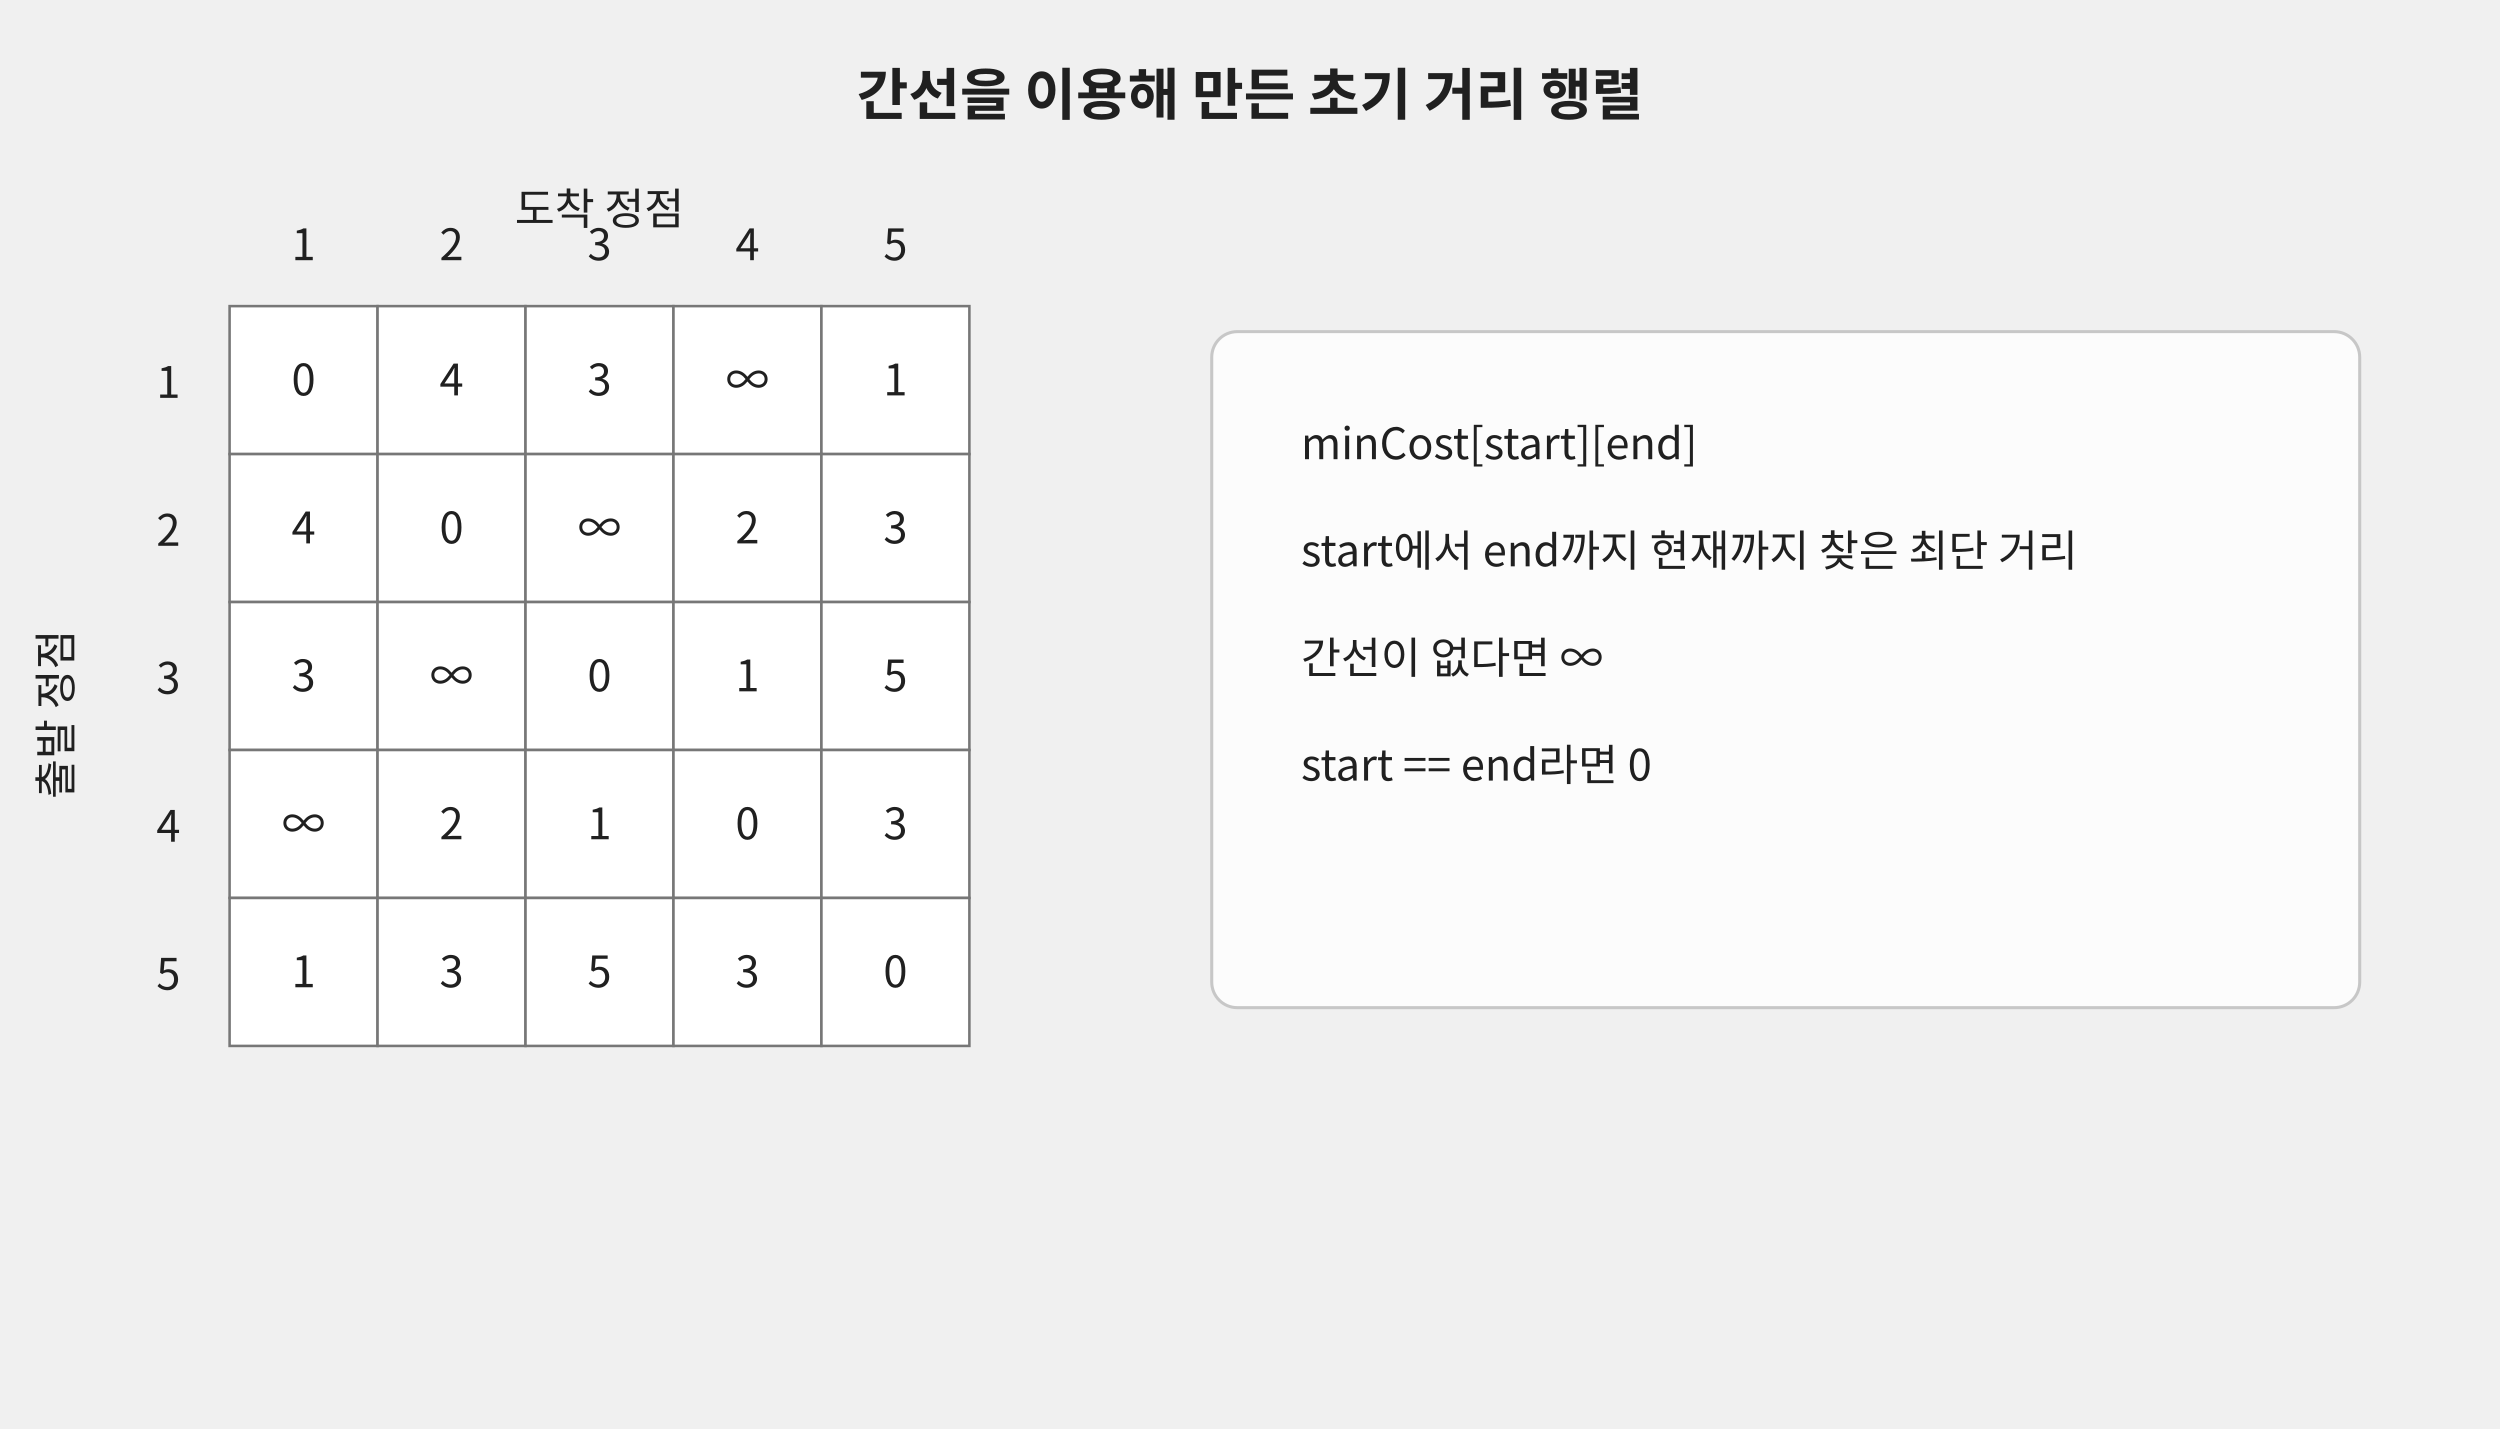
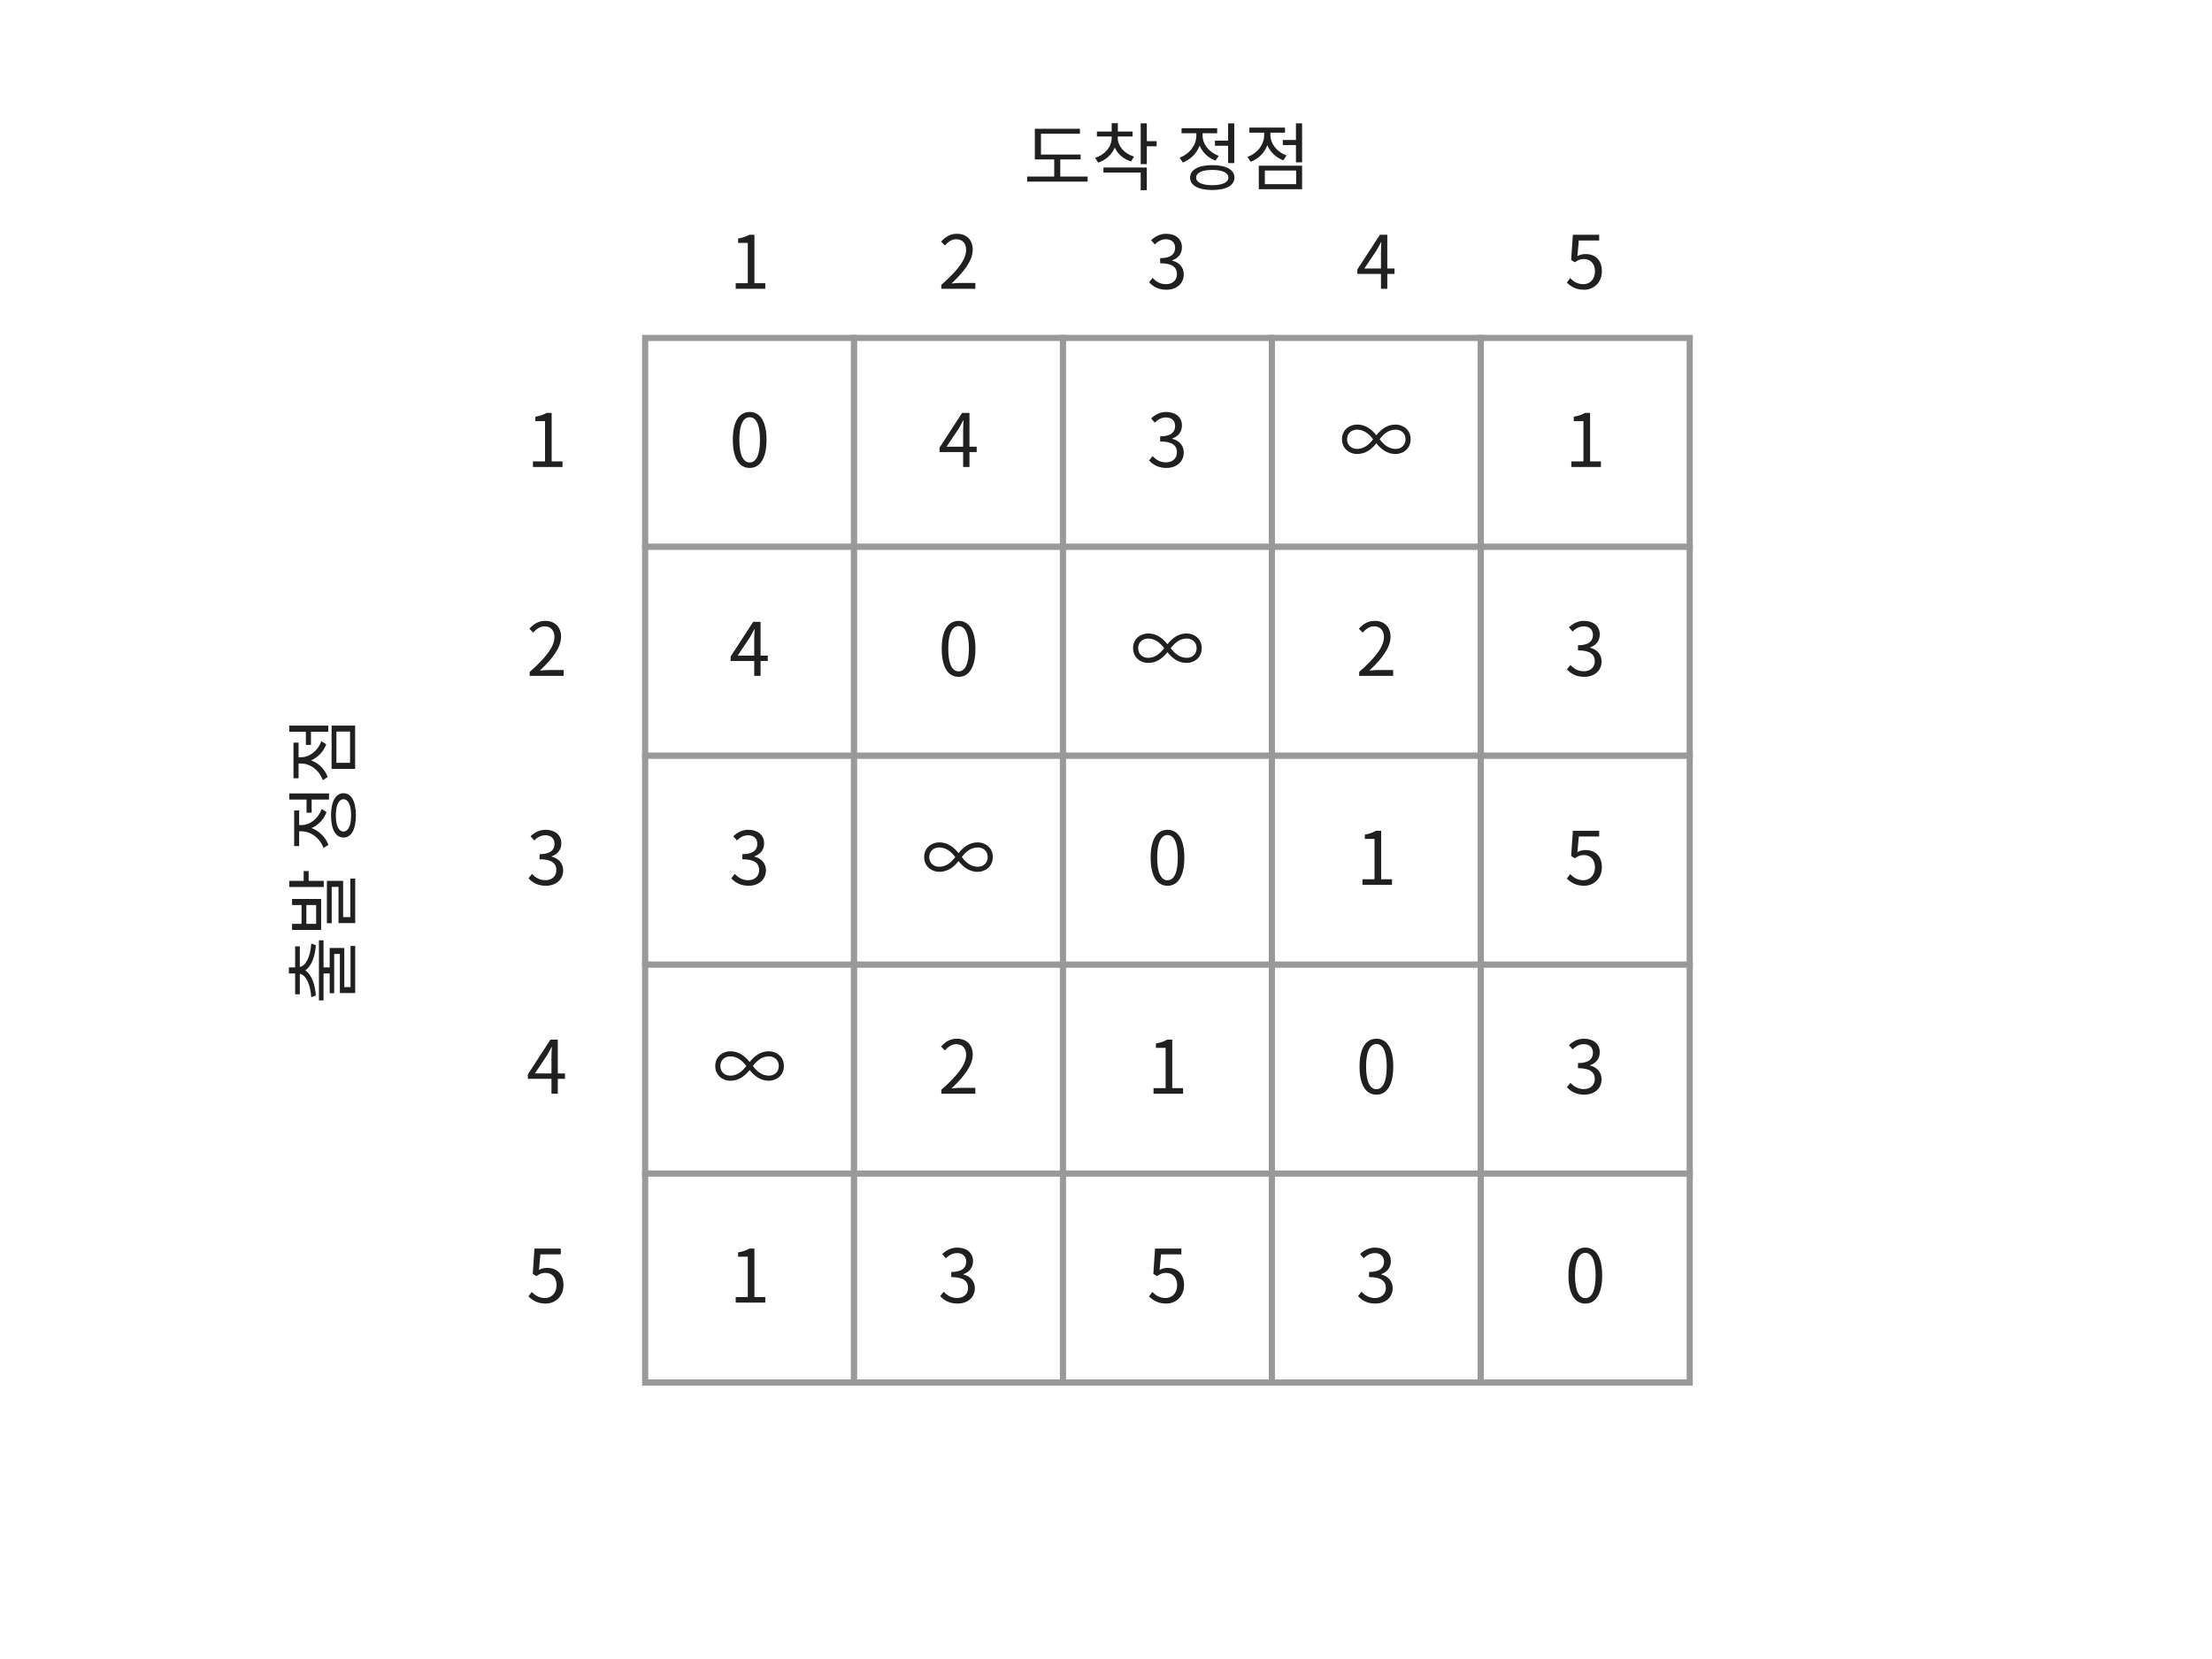
- <svg xmlns="http://www.w3.org/2000/svg" width="980" height="560" viewBox="0 0 980 560">
+ <svg xmlns="http://www.w3.org/2000/svg" width="360" height="270" viewBox="0 0 360 270">
+   <rect width="100%" height="100%" fill="white" />
  <style>
- text { font-family: "Noto Sans CJK KR", "Malgun Gothic", Arial, sans-serif; fill:#202020; }
- .title { font-size:22px; font-weight:700; } .label { font-size:17px; } .small { font-size:14px; fill:#555; }
- .cell { fill:white; stroke:#777; stroke-width:1; } .changed { fill:#e9e9e9; stroke:#202020; stroke-width:2; }
- .node { fill:white; stroke:#555; stroke-width:1.4; } .edge { stroke:#777; stroke-width:1.5; }
- .panel { fill:#fcfcfc; stroke:#c7c7c7; stroke-width:1.2; rx:10; }
+ text{font-family:"Noto Sans CJK KR","Noto Sans KR","Apple SD Gothic Neo","Malgun Gothic",sans-serif;fill:#202020}
+ .axis{font-size:12px}
+ .num{font-size:12px}
+ .cell{fill:white;stroke:#999;stroke-width:1}
+ .cellHi{fill:#e0e0e0;stroke:#202020;stroke-width:1.2}
</style>
-   <text x="490.0" y="45" text-anchor="middle" class="title">간선을 이용해 만든 초기 거리 행렬</text>
-   <text x="235" y="88" text-anchor="middle" class="label">도착 정점</text>
-   <text x="28" y="280" transform="rotate(-90 28 280)" text-anchor="middle" class="label">출발 정점</text>
-   <text x="119.0" y="102" text-anchor="middle" class="label">1</text>
-   <text x="66" y="155.96" text-anchor="middle" class="label">1</text>
-   <text x="177.0" y="102" text-anchor="middle" class="label">2</text>
-   <text x="66" y="213.96" text-anchor="middle" class="label">2</text>
-   <text x="235.0" y="102" text-anchor="middle" class="label">3</text>
-   <text x="66" y="271.96" text-anchor="middle" class="label">3</text>
-   <text x="293.0" y="102" text-anchor="middle" class="label">4</text>
-   <text x="66" y="329.96" text-anchor="middle" class="label">4</text>
-   <text x="351.0" y="102" text-anchor="middle" class="label">5</text>
-   <text x="66" y="387.96" text-anchor="middle" class="label">5</text>
-   <rect x="90" y="120" width="58" height="58" class="cell" />
-   <text x="119.0" y="155.0" text-anchor="middle" class="label">0</text>
-   <rect x="148" y="120" width="58" height="58" class="cell" />
-   <text x="177.0" y="155.0" text-anchor="middle" class="label">4</text>
-   <rect x="206" y="120" width="58" height="58" class="cell" />
-   <text x="235.0" y="155.0" text-anchor="middle" class="label">3</text>
-   <rect x="264" y="120" width="58" height="58" class="cell" />
-   <text x="293.0" y="155.0" text-anchor="middle" class="label">∞</text>
-   <rect x="322" y="120" width="58" height="58" class="cell" />
-   <text x="351.0" y="155.0" text-anchor="middle" class="label">1</text>
-   <rect x="90" y="178" width="58" height="58" class="cell" />
-   <text x="119.0" y="213.0" text-anchor="middle" class="label">4</text>
-   <rect x="148" y="178" width="58" height="58" class="cell" />
-   <text x="177.0" y="213.0" text-anchor="middle" class="label">0</text>
-   <rect x="206" y="178" width="58" height="58" class="cell" />
-   <text x="235.0" y="213.0" text-anchor="middle" class="label">∞</text>
-   <rect x="264" y="178" width="58" height="58" class="cell" />
-   <text x="293.0" y="213.0" text-anchor="middle" class="label">2</text>
-   <rect x="322" y="178" width="58" height="58" class="cell" />
-   <text x="351.0" y="213.0" text-anchor="middle" class="label">3</text>
-   <rect x="90" y="236" width="58" height="58" class="cell" />
-   <text x="119.0" y="271.0" text-anchor="middle" class="label">3</text>
-   <rect x="148" y="236" width="58" height="58" class="cell" />
-   <text x="177.0" y="271.0" text-anchor="middle" class="label">∞</text>
-   <rect x="206" y="236" width="58" height="58" class="cell" />
-   <text x="235.0" y="271.0" text-anchor="middle" class="label">0</text>
-   <rect x="264" y="236" width="58" height="58" class="cell" />
-   <text x="293.0" y="271.0" text-anchor="middle" class="label">1</text>
-   <rect x="322" y="236" width="58" height="58" class="cell" />
-   <text x="351.0" y="271.0" text-anchor="middle" class="label">5</text>
-   <rect x="90" y="294" width="58" height="58" class="cell" />
-   <text x="119.0" y="329.0" text-anchor="middle" class="label">∞</text>
-   <rect x="148" y="294" width="58" height="58" class="cell" />
-   <text x="177.0" y="329.0" text-anchor="middle" class="label">2</text>
-   <rect x="206" y="294" width="58" height="58" class="cell" />
-   <text x="235.0" y="329.0" text-anchor="middle" class="label">1</text>
-   <rect x="264" y="294" width="58" height="58" class="cell" />
-   <text x="293.0" y="329.0" text-anchor="middle" class="label">0</text>
-   <rect x="322" y="294" width="58" height="58" class="cell" />
-   <text x="351.0" y="329.0" text-anchor="middle" class="label">3</text>
-   <rect x="90" y="352" width="58" height="58" class="cell" />
-   <text x="119.0" y="387.0" text-anchor="middle" class="label">1</text>
-   <rect x="148" y="352" width="58" height="58" class="cell" />
-   <text x="177.0" y="387.0" text-anchor="middle" class="label">3</text>
-   <rect x="206" y="352" width="58" height="58" class="cell" />
-   <text x="235.0" y="387.0" text-anchor="middle" class="label">5</text>
-   <rect x="264" y="352" width="58" height="58" class="cell" />
-   <text x="293.0" y="387.0" text-anchor="middle" class="label">3</text>
-   <rect x="322" y="352" width="58" height="58" class="cell" />
-   <text x="351.0" y="387.0" text-anchor="middle" class="label">0</text>
-   <rect x="475" y="130" width="450" height="265" class="panel" />
-   <text x="510" y="180" class="label">minCost[start][end]</text>
-   <text x="510" y="222" class="label">start에서 end까지 현재까지 찾은 최단 거리</text>
-   <text x="510" y="264" class="label">간선이 없다면 ∞</text>
-   <text x="510" y="306" class="label">start == end라면 0</text>
+   <text x="190.0" y="30" text-anchor="middle" class="axis">도착 정점</text>
+   <text x="57" y="140.0" text-anchor="middle" class="axis" transform="rotate(-90 57 140.0)">출발 정점</text>
+   <text x="122.0" y="47" text-anchor="middle" class="num">1</text>
+   <text x="89" y="76.0" text-anchor="middle" class="num">1</text>
+   <text x="156.0" y="47" text-anchor="middle" class="num">2</text>
+   <text x="89" y="110.0" text-anchor="middle" class="num">2</text>
+   <text x="190.0" y="47" text-anchor="middle" class="num">3</text>
+   <text x="89" y="144.0" text-anchor="middle" class="num">3</text>
+   <text x="224.0" y="47" text-anchor="middle" class="num">4</text>
+   <text x="89" y="178.0" text-anchor="middle" class="num">4</text>
+   <text x="258.0" y="47" text-anchor="middle" class="num">5</text>
+   <text x="89" y="212.0" text-anchor="middle" class="num">5</text>
+   <rect x="105" y="55" width="34" height="34" class="cell" />
+   <text x="122.0" y="76.0" text-anchor="middle" class="num">0</text>
+   <rect x="139" y="55" width="34" height="34" class="cell" />
+   <text x="156.0" y="76.0" text-anchor="middle" class="num">4</text>
+   <rect x="173" y="55" width="34" height="34" class="cell" />
+   <text x="190.0" y="76.0" text-anchor="middle" class="num">3</text>
+   <rect x="207" y="55" width="34" height="34" class="cell" />
+   <text x="224.0" y="76.0" text-anchor="middle" class="num">∞</text>
+   <rect x="241" y="55" width="34" height="34" class="cell" />
+   <text x="258.0" y="76.0" text-anchor="middle" class="num">1</text>
+   <rect x="105" y="89" width="34" height="34" class="cell" />
+   <text x="122.0" y="110.0" text-anchor="middle" class="num">4</text>
+   <rect x="139" y="89" width="34" height="34" class="cell" />
+   <text x="156.0" y="110.0" text-anchor="middle" class="num">0</text>
+   <rect x="173" y="89" width="34" height="34" class="cell" />
+   <text x="190.0" y="110.0" text-anchor="middle" class="num">∞</text>
+   <rect x="207" y="89" width="34" height="34" class="cell" />
+   <text x="224.0" y="110.0" text-anchor="middle" class="num">2</text>
+   <rect x="241" y="89" width="34" height="34" class="cell" />
+   <text x="258.0" y="110.0" text-anchor="middle" class="num">3</text>
+   <rect x="105" y="123" width="34" height="34" class="cell" />
+   <text x="122.0" y="144.0" text-anchor="middle" class="num">3</text>
+   <rect x="139" y="123" width="34" height="34" class="cell" />
+   <text x="156.0" y="144.0" text-anchor="middle" class="num">∞</text>
+   <rect x="173" y="123" width="34" height="34" class="cell" />
+   <text x="190.0" y="144.0" text-anchor="middle" class="num">0</text>
+   <rect x="207" y="123" width="34" height="34" class="cell" />
+   <text x="224.0" y="144.0" text-anchor="middle" class="num">1</text>
+   <rect x="241" y="123" width="34" height="34" class="cell" />
+   <text x="258.0" y="144.0" text-anchor="middle" class="num">5</text>
+   <rect x="105" y="157" width="34" height="34" class="cell" />
+   <text x="122.0" y="178.0" text-anchor="middle" class="num">∞</text>
+   <rect x="139" y="157" width="34" height="34" class="cell" />
+   <text x="156.0" y="178.0" text-anchor="middle" class="num">2</text>
+   <rect x="173" y="157" width="34" height="34" class="cell" />
+   <text x="190.0" y="178.0" text-anchor="middle" class="num">1</text>
+   <rect x="207" y="157" width="34" height="34" class="cell" />
+   <text x="224.0" y="178.0" text-anchor="middle" class="num">0</text>
+   <rect x="241" y="157" width="34" height="34" class="cell" />
+   <text x="258.0" y="178.0" text-anchor="middle" class="num">3</text>
+   <rect x="105" y="191" width="34" height="34" class="cell" />
+   <text x="122.0" y="212.0" text-anchor="middle" class="num">1</text>
+   <rect x="139" y="191" width="34" height="34" class="cell" />
+   <text x="156.0" y="212.0" text-anchor="middle" class="num">3</text>
+   <rect x="173" y="191" width="34" height="34" class="cell" />
+   <text x="190.0" y="212.0" text-anchor="middle" class="num">5</text>
+   <rect x="207" y="191" width="34" height="34" class="cell" />
+   <text x="224.0" y="212.0" text-anchor="middle" class="num">3</text>
+   <rect x="241" y="191" width="34" height="34" class="cell" />
+   <text x="258.0" y="212.0" text-anchor="middle" class="num">0</text>
</svg>
